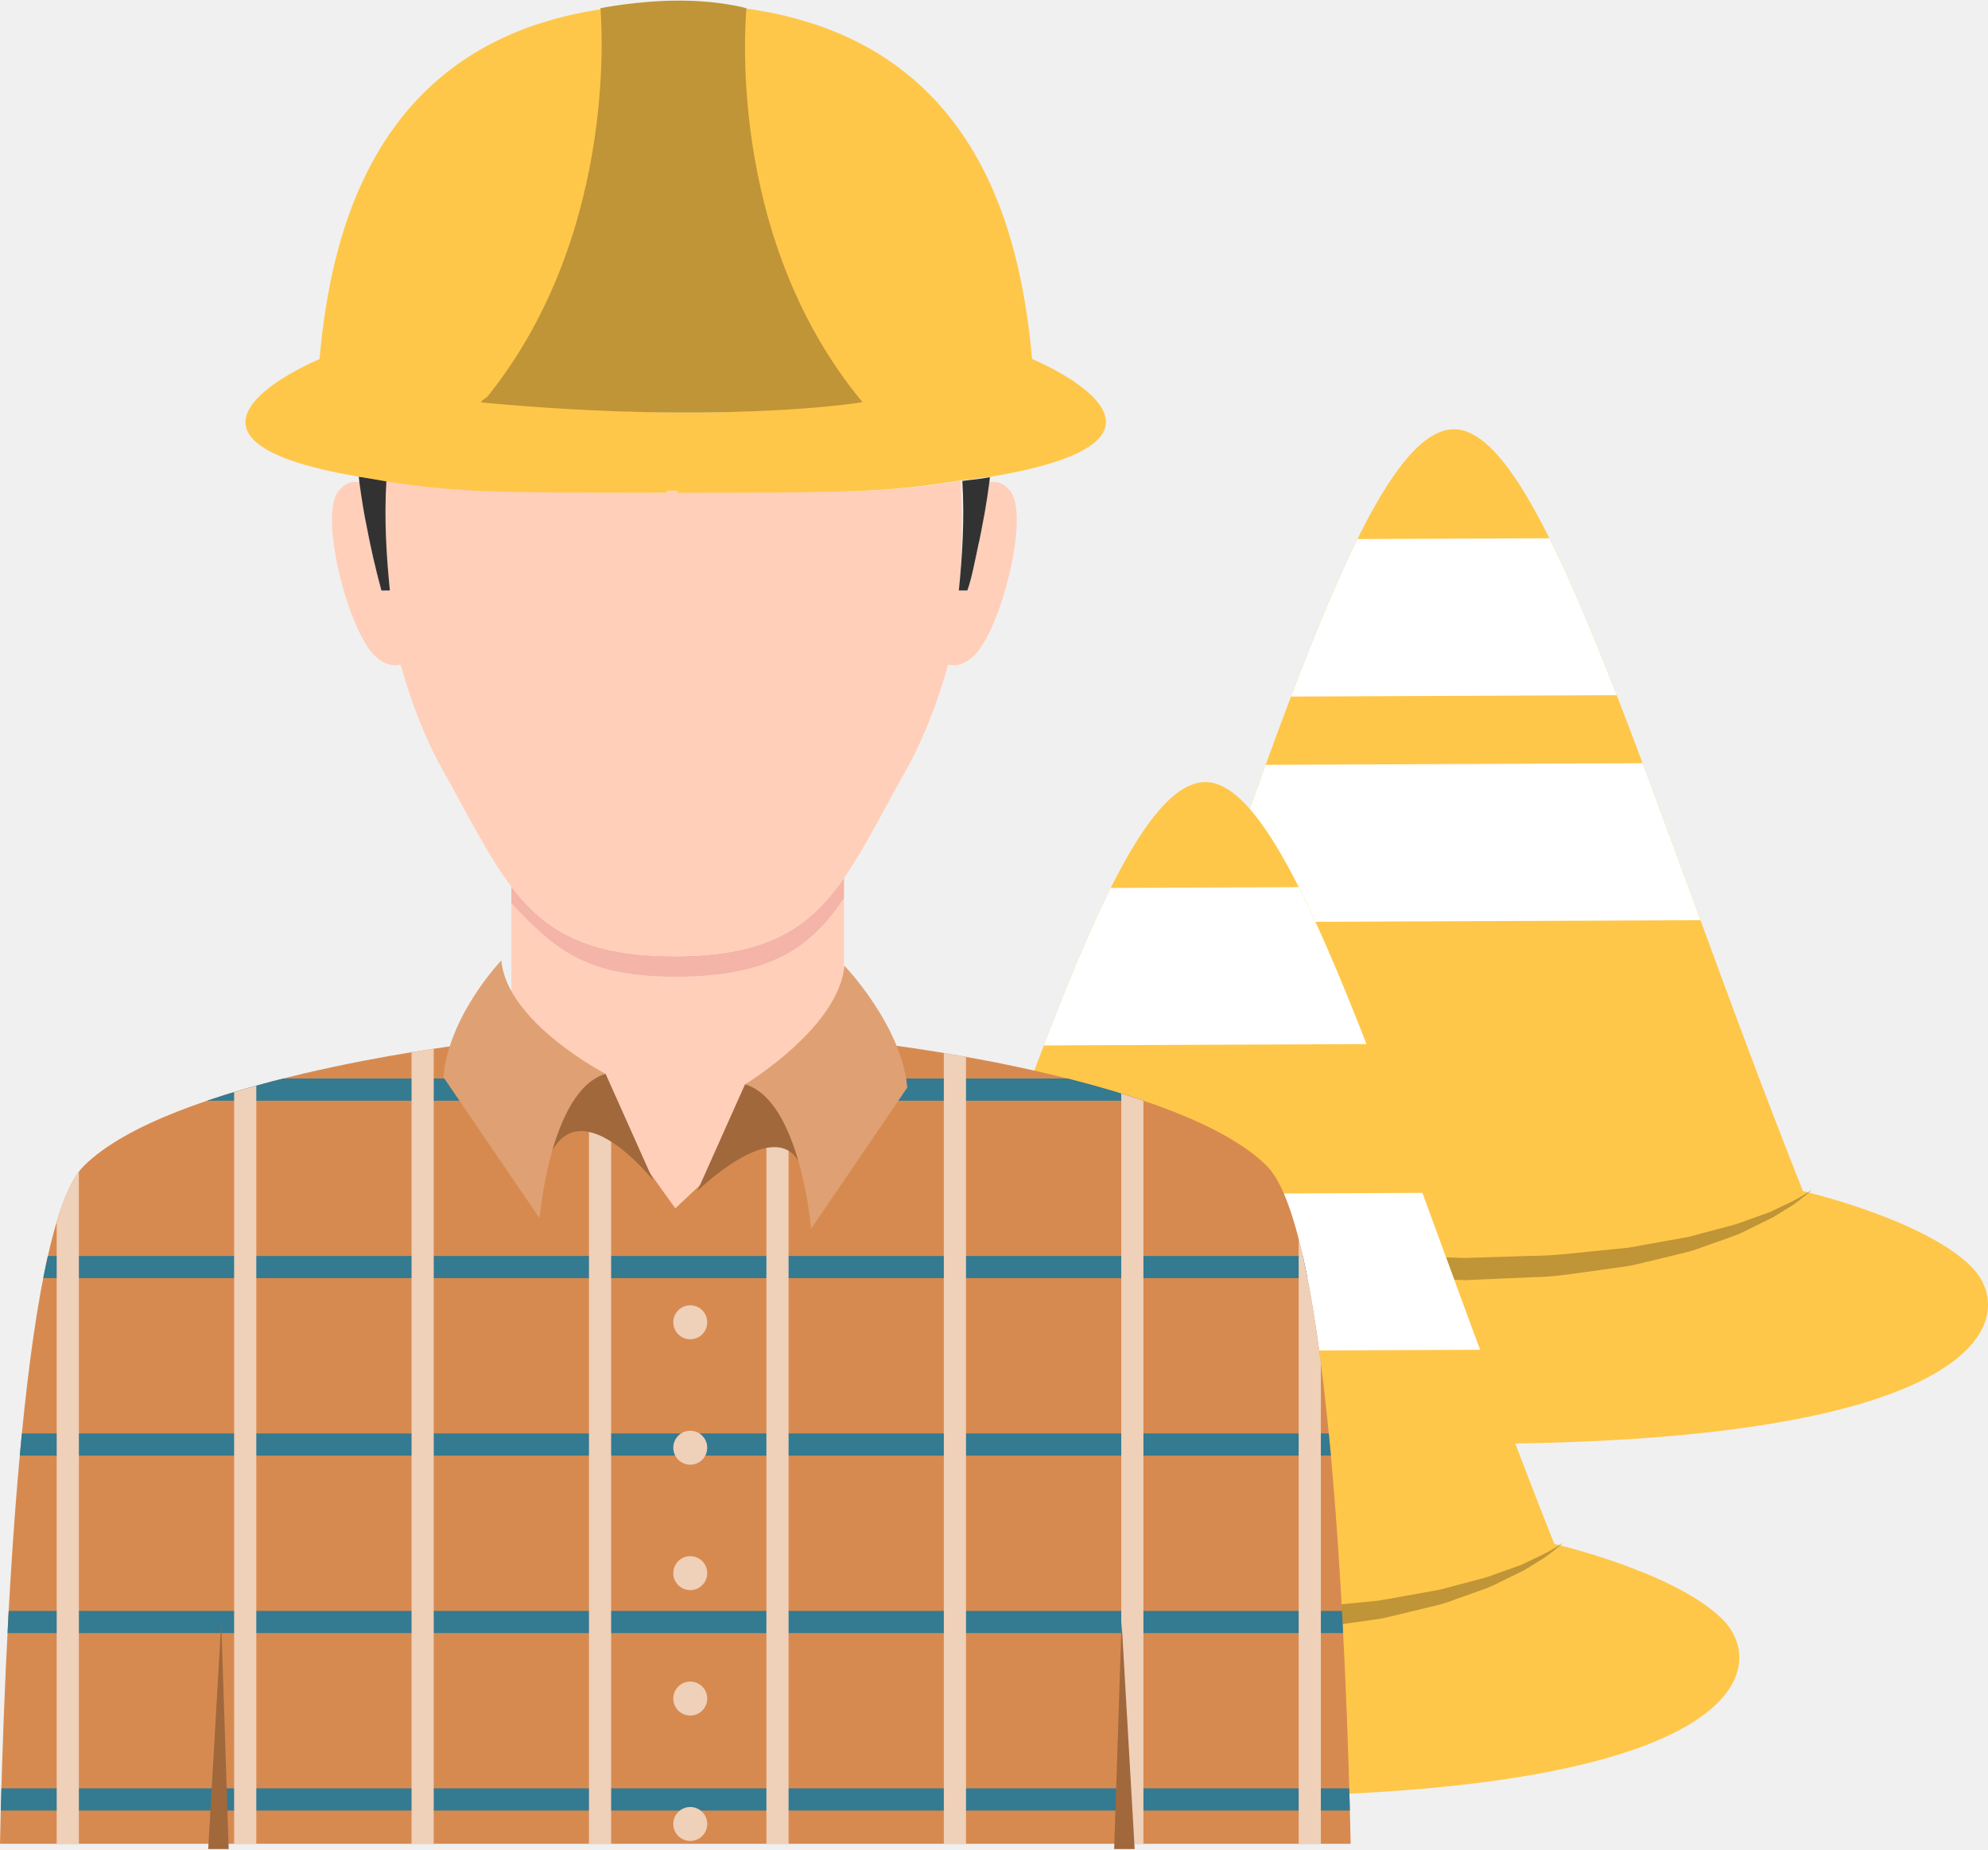
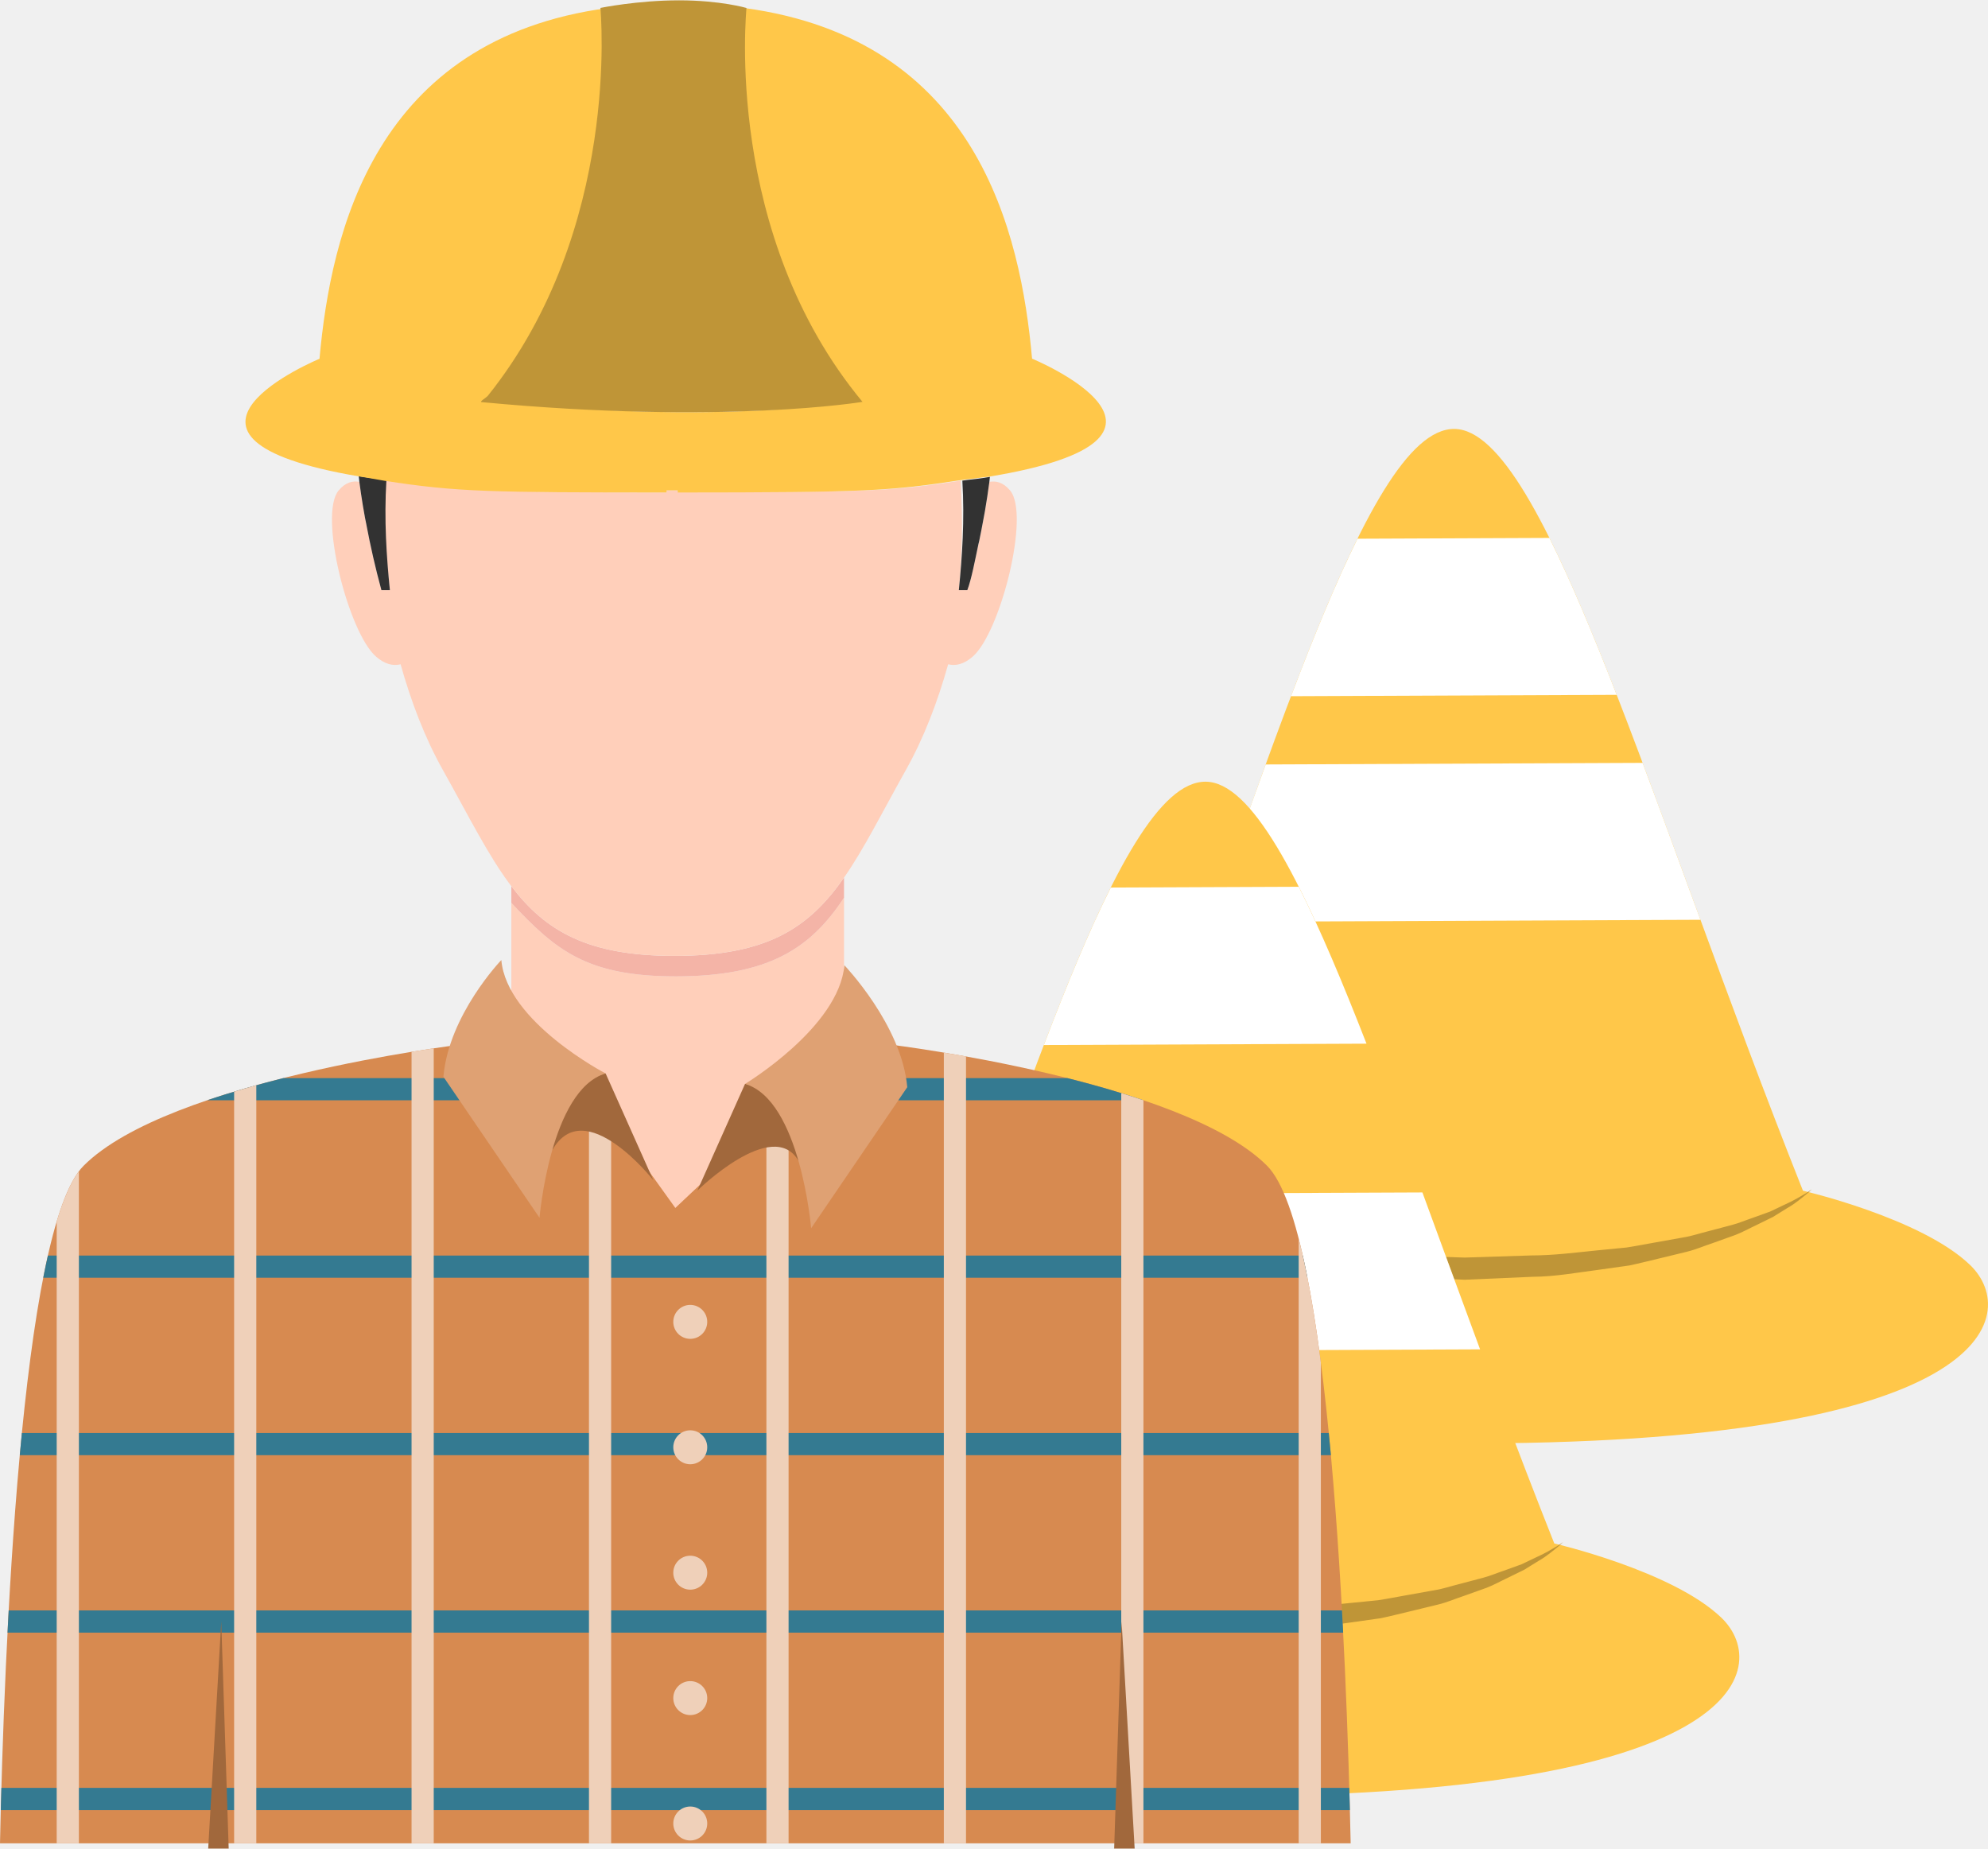
- <svg xmlns="http://www.w3.org/2000/svg" xml:space="preserve" width="602px" height="560px" version="1.1" style="shape-rendering:geometricPrecision; text-rendering:geometricPrecision; image-rendering:optimizeQuality; fill-rule:evenodd; clip-rule:evenodd" viewBox="0 0 883607 821407">
-   <defs>
-     <style type="text/css">
-    
-     .fil2 {fill:none}
-     .fil6 {fill:#323232}
-     .fil8 {fill:#347A91}
-     .fil10 {fill:#A1683C}
-     .fil3 {fill:#BF9537}
-     .fil7 {fill:#D78A50}
-     .fil11 {fill:#DFA173}
-     .fil9 {fill:#EFD0B9}
-     .fil5 {fill:#F4B4A7}
-     .fil0 {fill:#FFC749}
-     .fil4 {fill:#FFCFBA}
-     .fil1 {fill:white}
-    
-   </style>
-     <clipPath id="id0">
-       <path d="M801359 529034c-68204,-171447 -114609,-338206 -154925,-338553 -40312,-356 -84618,157027 -150860,337158 0,0 -45340,8990 -70190,27434 -23871,17734 -16319,85169 220888,86259 240144,1084 252106,-57342 229414,-79249 -21614,-20860 -74327,-33049 -74327,-33049z" />
-     </clipPath>
-     <clipPath id="id1">
-       <path d="M690837 685816c-68205,-171446 -114614,-338212 -154925,-338556 -40323,-350 -84618,157030 -150861,337157 0,0 -45339,8990 -70190,27434 -23870,17735 -16324,85175 220883,86259 240144,1079 252106,-57336 229414,-79249 -21614,-20860 -74321,-33045 -74321,-33045z" />
-     </clipPath>
-     <clipPath id="id2">
-       <path d="M563143 517915c-37937,-37937 -166663,-53704 -166663,-53704l-19428 0 -76889 72487 -51999 -72487 -44315 0c0,0 -128724,15767 -166657,53704 -28208,28207 -35398,217378 -37192,301167l300163 0 300168 0c-1791,-83790 -8981,-272960 -37188,-301167z" />
-     </clipPath>
-   </defs>
+ <svg xmlns="http://www.w3.org/2000/svg" xml:space="preserve" width="1656px" height="1540px" version="1.1" shape-rendering="geometricPrecision" text-rendering="geometricPrecision" image-rendering="optimizeQuality" fill-rule="evenodd" clip-rule="evenodd" viewBox="0 0 2484981 2310060">
  <g id="Layer_x0020_1">
-     <path class="fil0" d="M801359 529034c-68204,-171447 -114609,-338206 -154925,-338553 -40312,-356 -84618,157027 -150860,337158 0,0 -45340,8990 -70190,27434 -23871,17734 -16319,85169 220888,86259 240144,1084 252106,-57342 229414,-79249 -21614,-20860 -74327,-33049 -74327,-33049z" />
-     <g>
-   </g>
-     <g style="clip-path:url(#id0)">
-       <g>
-         <rect class="fil1" transform="matrix(1 -0.0042 0.0042 1 460839 340024)" width="360264" height="69845" />
-         <rect class="fil1" transform="matrix(1 -0.0042 0.0042 1 480518 239791)" width="360264" height="69860" />
-       </g>
-     </g>
-     <path class="fil2" d="M801359 529034c-68204,-171447 -114609,-338206 -154925,-338553 -40312,-356 -84618,157027 -150860,337158 0,0 -45340,8990 -70190,27434 -23871,17734 -16319,85169 220888,86259 240144,1084 252106,-57342 229414,-79249 -21614,-20860 -74327,-33049 -74327,-33049z" />
-     <path class="fil3" d="M805282 528412c0,0 -227,216 -670,641 -438,419 -1070,1069 -2012,1775 -1863,1425 -4480,3839 -8340,6008 -1893,1173 -3983,2470 -6265,3878 -2396,1174 -4992,2450 -7762,3810 -2804,1296 -5708,2947 -8942,4195 -3267,1168 -6703,2401 -10292,3686 -3618,1178 -7304,2809 -11293,3771 -3992,970 -8112,1970 -12356,3001 -4249,991 -8606,2138 -13096,3075 -4530,641 -9158,1297 -13869,1956 -9427,1198 -19163,3037 -29148,3085 -9966,428 -20094,872 -30219,1311 -10098,-428 -20193,-856 -30129,-1276 -9832,-24 -19696,-1818 -29169,-3012 -4731,-661 -9385,-1306 -13937,-1937 -4505,-898 -8858,-2051 -13117,-3022 -4238,-1015 -8369,-2000 -12361,-2958 -3998,-922 -7690,-2554 -11312,-3711 -3593,-1266 -7034,-2479 -10305,-3632 -3249,-1207 -6157,-2860 -8969,-4136 -2780,-1341 -5382,-2597 -7793,-3761 -2287,-1395 -4390,-2680 -6283,-3834 -3875,-2149 -6496,-4519 -8374,-5938 -946,-704 -1592,-1351 -2039,-1770 -444,-413 -671,-631 -671,-631 0,0 261,177 758,527 503,344 1219,883 2267,1440 2051,1162 4974,2952 8990,4696 1971,926 4155,1947 6532,3055 2479,872 5165,1814 8028,2824 2888,937 5837,2222 9138,3046 3288,853 6747,1749 10355,2692 3627,847 7280,2149 11267,2731 3958,694 8049,1410 12253,2153 4205,710 8493,1587 12908,2207 4441,434 8981,872 13593,1327 9232,911 18630,2105 28612,2135 9813,311 19789,620 29755,931 9942,-315 19878,-635 29665,-946 9823,0 19346,-1267 28617,-2184 4633,-458 9192,-910 13659,-1345 4417,-670 8705,-1542 12904,-2272 4204,-749 8289,-1483 12239,-2189 3982,-626 7630,-1928 11247,-2794 3603,-952 7062,-1869 10347,-2735 3291,-868 6240,-2153 9118,-3115 2860,-1030 5535,-1997 8009,-2887 2360,-1129 4539,-2165 6501,-3100 4012,-1779 6896,-3584 8945,-4767 1040,-562 1764,-1119 2262,-1468 499,-354 754,-536 754,-536z" />
-     <path class="fil0" d="M690837 685816c-68205,-171446 -114614,-338212 -154925,-338556 -40323,-350 -84618,157030 -150861,337157 0,0 -45339,8990 -70190,27434 -23870,17735 -16324,85175 220883,86259 240144,1079 252106,-57336 229414,-79249 -21614,-20860 -74321,-33045 -74321,-33045z" />
-     <path class="fil2" d="M690837 685816c-68205,-171446 -114614,-338212 -154925,-338556 -40323,-350 -84618,157030 -150861,337157 0,0 -45339,8990 -70190,27434 -23870,17735 -16324,85175 220883,86259 240144,1079 252106,-57336 229414,-79249 -21614,-20860 -74321,-33045 -74321,-33045z" />
-     <g>
-   </g>
-     <g style="clip-path:url(#id1)">
-       <g>
-         <rect class="fil1" transform="matrix(1 -0.0042 0.0042 1 357899 530958)" width="360268" height="69840" />
-         <rect class="fil1" transform="matrix(1 -0.0042 0.0042 1 349288 394913)" width="360268" height="69860" />
-       </g>
-     </g>
-     <path class="fil2" d="M690837 685816c-68205,-171446 -114614,-338212 -154925,-338556 -40323,-350 -84618,157030 -150861,337157 0,0 -45339,8990 -70190,27434 -23870,17735 -16324,85175 220883,86259 240144,1079 252106,-57336 229414,-79249 -21614,-20860 -74321,-33045 -74321,-33045z" />
-     <path class="fil3" d="M694754 685196c0,0 -227,216 -670,641 -438,419 -1070,1065 -2012,1775 -1863,1420 -4480,3839 -8340,6008 -1893,1168 -3983,2464 -6265,3874 -2396,1178 -4992,2456 -7762,3810 -2804,1297 -5708,2953 -8942,4199 -3273,1168 -6703,2395 -10292,3681 -3618,1183 -7304,2815 -11293,3776 -3992,967 -8112,1967 -12356,2997 -4249,991 -8606,2139 -13096,3076 -4534,640 -9158,1296 -13869,1956 -9427,1197 -19163,3036 -29148,3085 -9966,428 -20088,871 -30219,1311 -10098,-429 -20193,-857 -30129,-1276 -9828,-24 -19690,-1818 -29163,-3016 -4737,-656 -9389,-1302 -13943,-1932 -4505,-901 -8858,-2051 -13111,-3021 -4244,-1016 -8370,-2001 -12366,-2962 -3997,-917 -7689,-2549 -11307,-3707 -3593,-1273 -7034,-2485 -10311,-3638 -3243,-1204 -6156,-2860 -8966,-4136 -2779,-1341 -5387,-2597 -7792,-3761 -2287,-1395 -4391,-2677 -6283,-3834 -3875,-2149 -6496,-4519 -8374,-5938 -946,-705 -1592,-1351 -2040,-1770 -443,-414 -670,-632 -670,-632 0,0 261,177 758,527 503,345 1218,883 2267,1440 2051,1163 4974,2953 8990,4697 1971,926 4154,1946 6531,3055 2480,872 5160,1818 8029,2829 2884,937 5831,2219 9137,3041 3292,856 6748,1754 10361,2695 3627,848 7275,2144 11267,2725 3958,701 8049,1414 12248,2154 4205,710 8497,1593 12913,2213 4436,428 8976,872 13593,1321 9233,916 18631,2108 28606,2138 9814,311 19789,621 29755,932 9942,-315 19879,-636 29666,-947 9823,0 19346,-1266 28617,-2177 4633,-464 9191,-911 13659,-1351 4420,-671 8708,-1542 12907,-2273 4199,-748 8290,-1482 12239,-2188 3983,-626 7630,-1923 11248,-2791 3603,-952 7062,-1868 10346,-2740 3292,-868 6241,-2154 9119,-3111 2859,-1036 5530,-1997 8004,-2888 2366,-1128 4544,-2164 6507,-3105 4013,-1775 6896,-3578 8946,-4761 1045,-563 1764,-1120 2261,-1468 490,-350 745,-533 745,-533z" />
-     <path class="fil4" d="M300311 433770c-39470,0 -53315,-11602 -73029,-32663l0 176465 147863 0 0 -178777c-14788,22529 -33552,34975 -74834,34975z" />
-     <path class="fil5" d="M299748 424672c-38401,0 -57243,-10972 -72468,-30962l0 7403c19714,21061 33564,32663 73029,32663 41284,0 60047,-12446 74834,-34979l0 -8906c-15618,22404 -34230,34781 -75395,34781z" />
-     <path class="fil4" d="M437000 231221c-547,2998 -1114,6004 -1745,9030 -123,605 -216,1197 -345,1803 -5,-30 -20,-315 -30,-350 -1455,6840 -3075,15500 -4932,20429l-3776 2c1494,-14787 1823,-31169 784,-48672 -31510,4840 -41953,5100 -125744,5141l0 -832c0,0 0,0 -799,0 -794,0 799,0 -4130,0l0 955c-78860,-39 -92928,-937 -125423,-5959 -1069,17567 937,34576 2435,49362l-3769 0c-2677,-9858 -4890,-19612 -6723,-29351 -6,24 -9,177 -15,207 -197,-1036 -356,-1997 -542,-3028 -326,-1844 -671,-3653 -967,-5480 -577,-3513 -1108,-7004 -1557,-10469 -2953,-578 -6190,197 -9227,3845 -8990,10789 4333,62945 16552,73735 3928,3465 7634,4327 11005,3485 4657,16605 10775,32684 18729,46873 11731,20927 20302,38361 30499,51763 15225,19995 34067,30962 72468,30962 41165,0 59777,-12377 75395,-34783 8945,-12835 16916,-28947 27562,-47948 7960,-14189 14067,-30258 18726,-46863 3375,838 7073,-30 10990,-3489 12224,-10784 25551,-62946 16556,-73735 -3041,-3648 -6280,-4411 -9233,-3834 -557,4312 -1237,8679 -1982,13066 -235,1371 -510,2761 -762,4135z" />
-     <path class="fil6" d="M436872 212295c-3243,509 -6265,719 -9137,1162 1045,17502 -75,33886 -1563,48673l3776 0c1857,-4929 3479,-13590 4932,-20430 123,-566 261,-1015 375,-1582 635,-3027 1198,-5963 1745,-8965 252,-1375 527,-2731 764,-4101 745,-4387 1425,-8733 1982,-13051 99,-754 144,-1473 237,-2228 -1030,177 -2046,354 -3111,522z" />
-     <path class="fil6" d="M162246 230020c183,1006 369,1749 557,2761 1833,9744 4046,19492 6723,29351l3770 -2c-1497,-14787 -2617,-31313 -1548,-48879 -2473,-384 -5046,-656 -7792,-1085 -1542,-242 -3031,-419 -4495,-670 104,829 153,1665 261,2494 453,3471 985,6984 1557,10499 296,1829 637,3692 967,5531z" />
-     <path class="fil0" d="M163951 212295c2745,428 4431,829 6905,1213 32496,5022 46562,5180 125423,5219l0 -955c4929,0 3337,0 4130,0 799,0 799,0 799,0l0 955c83789,-39 94234,-650 125744,-5489 2878,-444 6283,-675 9532,-1183 1066,-168 2273,-216 3303,-390 104140,-17225 18936,-52427 18936,-52427 -5058,-56253 -24457,-141860 -127808,-155818 -132,1341 -9651,100424 46759,175007 0,0 -56216,10305 -154550,132 -1183,-123 1440,-1913 2138,-2869 54079,-74113 44936,-170934 44807,-172266 -103518,13880 -122992,99595 -128059,155877 0,0 -84573,34954 17453,52260 1457,252 2951,494 4488,734z" />
-     <path class="fil3" d="M216876 175694c-770,956 -4067,2749 -2770,2874 107875,10173 169250,-123 169250,-123 -61884,-74582 -51582,-173644 -51582,-174991 0,-10 0,-64 0,-64 0,0 -11470,-3390 -29962,-3390 -18492,0 -34923,3364 -34923,3364 0,0 0,54 0,64 0,1332 9311,98158 -50013,172266z" />
-     <path class="fil7" d="M563143 517915c-37937,-37937 -166663,-53704 -166663,-53704l-19428 0 -76889 72487 -51999 -72487 -44315 0c0,0 -128724,15767 -166657,53704 -28208,28207 -35398,217378 -37192,301167l300163 0 300168 0c-1791,-83790 -8981,-272960 -37188,-301167z" />
-     <path class="fil2" d="M563143 517915c-37937,-37937 -166663,-53704 -166663,-53704l-19428 0 -76889 72487 -51999 -72487 -44315 0c0,0 -128724,15767 -166657,53704 -28208,28207 -35398,217378 -37192,301167l300163 0 300168 0c-1791,-83790 -8981,-272960 -37188,-301167z" />
-     <path class="fil2" d="M563143 517915c-37937,-37937 -166663,-53704 -166663,-53704l-19428 0 -76889 72487 -51999 -72487 -44315 0c0,0 -128724,15767 -166657,53704 -28208,28207 -35398,217378 -37192,301167l300163 0 300168 0c-1791,-83790 -8981,-272960 -37188,-301167z" />
-     <path class="fil2" d="M563143 517915c-37937,-37937 -166663,-53704 -166663,-53704l-19428 0 -76889 72487 -51999 -72487 -44315 0c0,0 -128724,15767 -166657,53704 -28208,28207 -35398,217378 -37192,301167l300163 0 300168 0c-1791,-83790 -8981,-272960 -37188,-301167z" />
-     <path class="fil2" d="M563143 517915c-37937,-37937 -166663,-53704 -166663,-53704l-19428 0 -76889 72487 -51999 -72487 -44315 0c0,0 -128724,15767 -166657,53704 -28208,28207 -35398,217378 -37192,301167l300163 0 300168 0c-1791,-83790 -8981,-272960 -37188,-301167z" />
-     <path class="fil2" d="M563143 517915c-37937,-37937 -166663,-53704 -166663,-53704l-19428 0 -76889 72487 -51999 -72487 -44315 0c0,0 -128724,15767 -166657,53704 -28208,28207 -35398,217378 -37192,301167l300163 0 300168 0c-1791,-83790 -8981,-272960 -37188,-301167z" />
-     <path class="fil2" d="M563143 517915c-37937,-37937 -166663,-53704 -166663,-53704l-19428 0 -76889 72487 -51999 -72487 -44315 0c0,0 -128724,15767 -166657,53704 -28208,28207 -35398,217378 -37192,301167l300163 0 300168 0c-1791,-83790 -8981,-272960 -37188,-301167z" />
-     <path class="fil2" d="M563143 517915c-37937,-37937 -166663,-53704 -166663,-53704l-19428 0 -76889 72487 -51999 -72487 -44315 0c0,0 -128724,15767 -166657,53704 -28208,28207 -35398,217378 -37192,301167l300163 0 300168 0c-1791,-83790 -8981,-272960 -37188,-301167z" />
-     <path class="fil2" d="M563143 517915c-37937,-37937 -166663,-53704 -166663,-53704l-19428 0 -76889 72487 -51999 -72487 -44315 0c0,0 -128724,15767 -166657,53704 -28208,28207 -35398,217378 -37192,301167l300163 0 300168 0c-1791,-83790 -8981,-272960 -37188,-301167z" />
-     <path class="fil2" d="M563143 517915c-37937,-37937 -166663,-53704 -166663,-53704l-19428 0 -76889 72487 -51999 -72487 -44315 0c0,0 -128724,15767 -166657,53704 -28208,28207 -35398,217378 -37192,301167l300163 0 300168 0c-1791,-83790 -8981,-272960 -37188,-301167z" />
-     <path class="fil2" d="M563143 517915c-37937,-37937 -166663,-53704 -166663,-53704l-19428 0 -76889 72487 -51999 -72487 -44315 0c0,0 -128724,15767 -166657,53704 -28208,28207 -35398,217378 -37192,301167l300163 0 300168 0c-1791,-83790 -8981,-272960 -37188,-301167z" />
-     <path class="fil2" d="M563143 517915c-37937,-37937 -166663,-53704 -166663,-53704l-19428 0 -76889 72487 -51999 -72487 -44315 0c0,0 -128724,15767 -166657,53704 -28208,28207 -35398,217378 -37192,301167l300163 0 300168 0c-1791,-83790 -8981,-272960 -37188,-301167z" />
-     <path class="fil2" d="M563143 517915c-37937,-37937 -166663,-53704 -166663,-53704l-19428 0 -76889 72487 -51999 -72487 -44315 0c0,0 -128724,15767 -166657,53704 -28208,28207 -35398,217378 -37192,301167l300163 0 300168 0c-1791,-83790 -8981,-272960 -37188,-301167z" />
-     <path class="fil2" d="M563143 517915c-37937,-37937 -166663,-53704 -166663,-53704l-19428 0 -76889 72487 -51999 -72487 -44315 0c0,0 -128724,15767 -166657,53704 -28208,28207 -35398,217378 -37192,301167l300163 0 300168 0c-1791,-83790 -8981,-272960 -37188,-301167z" />
-     <g>
-   </g>
-     <g style="clip-path:url(#id2)">
-       <g>
-         <rect class="fil8" x="-68445" y="478996" width="744244" height="9858" />
-         <rect class="fil8" x="-68445" y="557856" width="744244" height="9858" />
-         <rect class="fil8" x="-68445" y="636717" width="744244" height="9858" />
-         <rect class="fil8" x="-68445" y="715577" width="744244" height="9858" />
-         <rect class="fil8" x="-68445" y="794437" width="744244" height="9858" />
-         <rect class="fil9" x="25201" y="414922" width="9858" height="428804" />
-         <rect class="fil9" x="104062" y="414922" width="9858" height="428804" />
-         <rect class="fil9" x="182922" y="414922" width="9858" height="428804" />
-         <rect class="fil9" x="261781" y="414922" width="9858" height="428804" />
-         <rect class="fil9" x="340643" y="414922" width="9858" height="428804" />
-         <rect class="fil9" x="419503" y="414922" width="9858" height="428804" />
-         <rect class="fil9" x="498362" y="414922" width="9858" height="428804" />
-         <rect class="fil9" x="577224" y="414922" width="9858" height="428804" />
-         <rect class="fil9" x="-68445" y="429709" width="744244" height="9858" />
-       </g>
-     </g>
-     <path class="fil2" d="M563143 517915c-37937,-37937 -166663,-53704 -166663,-53704l-19428 0 -76889 72487 -51999 -72487 -44315 0c0,0 -128724,15767 -166657,53704 -28208,28207 -35398,217378 -37192,301167l300163 0 300168 0c-1791,-83790 -8981,-272960 -37188,-301167z" />
-     <polygon class="fil10" points="101646,821407 98339,720501 92539,821407 " />
-     <polygon class="fil10" points="504322,821407 498521,720501 495209,821407 " />
-     <path class="fil10" d="M269186 476930l21179 47395c0,0 -30554,-38736 -44891,-13312 -5,0 606,-33215 23712,-34083z" />
-     <path class="fil11" d="M222829 426524c0,0 -23352,24289 -25752,51859l42728 62689c0,0 4795,-56953 29381,-64144 0,2 -43955,-22827 -46357,-50404z" />
-     <path class="fil10" d="M331144 481574l-21178 47395c0,0 33406,-32781 44890,-13312 6,0 -599,-33216 -23712,-34083z" />
-     <path class="fil11" d="M375307 428841c0,0 25550,26611 27946,54186l-42728 62689c0,0 -4795,-56953 -29381,-64143 0,1 41762,-25151 44163,-52732z" />
-     <circle class="fil9" cx="306801" cy="587330" r="7546" />
-     <circle class="fil9" cx="306801" cy="643064" r="7546" />
-     <circle class="fil9" cx="306801" cy="698800" r="7546" />
-     <circle class="fil9" cx="306801" cy="754535" r="7546" />
-     <circle class="fil9" cx="306801" cy="810269" r="7546" />
+     <path fill="#FFC749" d="M2253674 1487813c-191812,-482163 -322317,-951143 -435698,-952119 -113371,-1001 -237975,441611 -424268,948198 0,0 -127511,25281 -197398,77153 -67132,49874 -45894,239524 621209,242589 675361,3048 709002,-161264 645184,-222873 -60785,-58665 -209031,-92944 -209031,-92944l2 -4z" />
+     <path fill="white" d="M1512140 1151777l613405 -2576c-25228,-68780 -49274,-134699 -72289,-196127l-471169 1979c-22278,61221 -45534,127232 -69947,196724z" />
+     <path fill="white" d="M1613736 869741l407119 -1710c-29621,-76181 -57530,-142874 -84099,-196120l-239942 1009c-26323,53183 -53860,119891 -83078,196821z" />
+     <path fill="none" d="M2253674 1487813c-191812,-482163 -322317,-951143 -435698,-952119 -113371,-1001 -237975,441611 -424268,948198 0,0 -127511,25281 -197398,77153 -67132,49874 -45894,239524 621209,242589 675361,3048 709002,-161264 645184,-222873 -60785,-58665 -209031,-92944 -209031,-92944l2 -4z" />
+     <path fill="#BF9537" d="M2264707 1486064c0,0 -638,608 -1885,1802 -1232,1179 -3009,3007 -5658,4994 -5239,4008 -12600,10796 -23456,16896 -5323,3298 -11202,6946 -17618,10905 -6738,3302 -14040,6890 -21829,10716 -7885,3643 -16054,8287 -25149,11797 -9187,3283 -18851,6753 -28944,10366 -10175,3311 -20541,7900 -31759,10606 -11227,2729 -22815,5539 -34750,8440 -11948,2787 -24202,6013 -36830,8648 -12740,1802 -25755,3647 -39003,5500 -26511,3370 -53892,8542 -81973,8677 -28028,1205 -56511,2452 -84987,3687 -28398,-1205 -56789,-2408 -84733,-3589 -27650,-68 -55391,-5112 -82031,-8470 -13305,-1859 -26394,-3673 -39196,-5449 -12671,-2525 -24911,-5767 -36889,-8498 -11919,-2854 -23538,-5624 -34764,-8317 -11245,-2594 -21626,-7183 -31813,-10436 -10105,-3560 -19783,-6973 -28981,-10215 -9137,-3395 -17316,-8043 -25224,-11633 -7818,-3770 -15138,-7302 -21917,-10578 -6434,-3923 -12346,-7536 -17671,-10782 -10897,-6044 -18270,-12708 -23550,-16700 -2660,-1979 -4478,-3799 -5736,-4977 -1247,-1160 -1887,-1774 -1887,-1774 0,0 734,497 2132,1482 1414,967 3427,2484 6373,4050 5770,3268 13989,8302 25283,13206 5543,2605 11686,5477 18371,8592 6973,2452 14525,5101 22576,7943 8122,2635 16417,6248 25699,8567 9248,2400 18976,4919 29121,7572 10201,2381 20474,6044 31687,7679 11133,1953 22638,3967 34460,6056 11825,1997 23885,4464 36300,6205 12490,1221 25258,2453 38229,3732 25965,2562 52393,5920 80466,6005 27597,875 55653,1745 83679,2619 27961,-886 55905,-1786 83428,-2660 27625,0 54407,-3563 80481,-6143 13028,-1288 25851,-2558 38414,-3781 12421,-1885 24481,-4338 36290,-6391 11822,-2105 23311,-4170 34419,-6156 11200,-1759 21459,-5422 31632,-7856 10133,-2678 19859,-5258 29099,-7692 9255,-2442 17549,-6055 25643,-8760 8043,-2897 15564,-5617 22523,-8119 6637,-3175 12766,-6090 18284,-8720 11283,-5002 19395,-10078 25155,-13406 2925,-1580 4961,-3146 6361,-4128 1403,-994 2121,-1506 2121,-1506l7 -6z" />
+     <path fill="#FFC749" d="M1942851 1928735c-191813,-482162 -322331,-951163 -435699,-952128 -113401,-986 -237973,441617 -424269,948192 0,0 -127507,25283 -197397,77155 -67130,49875 -45908,239540 621194,242587 675362,3036 709003,-161247 645185,-222873 -60785,-58663 -209014,-92932 -209014,-92932l0 -1z" />
+     <path fill="none" d="M1942851 1928735c-191813,-482162 -322331,-951163 -435699,-952128 -113401,-986 -237973,441617 -424269,948192 0,0 -127507,25283 -197397,77155 -67130,49875 -45908,239540 621194,242587 675362,3036 709003,-161247 645185,-222873 -60785,-58663 -209014,-92932 -209014,-92932l0 -1z" />
+     <path fill="white" d="M1167471 1688965l682611 -2867c-25128,-67775 -49111,-133607 -72087,-196114l-541274 2273c-22076,62248 -45105,128184 -69250,196708z" />
+     <path fill="white" d="M1304781 1305740l403338 -1694c-29837,-76508 -57927,-143204 -84671,-196116l-235018 987c-26499,52843 -54227,119602 -83649,196823z" />
+     <path fill="none" d="M1942851 1928735c-191813,-482162 -322331,-951163 -435699,-952128 -113401,-986 -237973,441617 -424269,948192 0,0 -127507,25283 -197397,77155 -67130,49875 -45908,239540 621194,242587 675362,3036 709003,-161247 645185,-222873 -60785,-58663 -209014,-92932 -209014,-92932l0 -1z" />
+     <path fill="#BF9537" d="M1953867 1926991c0,0 -638,608 -1885,1802 -1232,1178 -3009,2996 -5658,4993 -5239,3994 -12600,10796 -23456,16897 -5323,3283 -11202,6930 -17618,10894 -6738,3313 -14040,6906 -21830,10716 -7884,3646 -16053,8303 -25148,11808 -9205,3283 -18851,6735 -28944,10351 -10176,3326 -20541,7917 -31759,10621 -11227,2718 -22815,5532 -34750,8427 -11948,2787 -24202,6015 -36831,8652 -12750,1800 -25754,3643 -39002,5500 -26511,3367 -53892,8539 -81973,8677 -28028,1203 -56495,2449 -84987,3685 -28400,-1205 -56789,-2409 -84733,-3588 -27640,-67 -55373,-5112 -82015,-8482 -13321,-1846 -26405,-3662 -39212,-5434 -12671,-2534 -24911,-5768 -36873,-8496 -11936,-2857 -23540,-5628 -34777,-8330 -11241,-2580 -21624,-7169 -31798,-10426 -10105,-3579 -19783,-6986 -28999,-10231 -9122,-3386 -17313,-8042 -25216,-11632 -7814,-3771 -15149,-7304 -21913,-10578 -6433,-3923 -12350,-7529 -17671,-10782 -10897,-6044 -18269,-12708 -23550,-16700 -2659,-1983 -4477,-3799 -5737,-4977 -1246,-1164 -1884,-1778 -1884,-1778 0,0 734,498 2130,1482 1416,971 3427,2484 6376,4050 5767,3269 13989,8305 25283,13210 5542,2604 11682,5473 18367,8592 6974,2452 14510,5111 22579,7957 8112,2635 16399,6241 25696,8551 9258,2408 18979,4935 29139,7580 10200,2385 20460,6030 31686,7664 11133,1972 22636,3976 34446,6058 11825,1997 23895,4481 36314,6223 12476,1205 25245,2452 38229,3715 25965,2575 52396,5929 80449,6012 27600,876 55653,1746 83681,2621 27958,-886 55904,-1788 83429,-2663 27625,0 54407,-3560 80481,-6122 13028,-1304 25848,-2560 38412,-3799 12432,-1887 24491,-4336 36299,-6391 11810,-2103 23315,-4168 34421,-6154 11202,-1759 21457,-5408 31633,-7849 10134,-2678 19861,-5252 29097,-7704 9258,-2442 17552,-6059 25646,-8750 8041,-2913 15552,-5617 22510,-8122 6653,-3172 12779,-6087 18300,-8732 11285,-4993 19393,-10063 25159,-13390 2939,-1583 4961,-3149 6359,-4129 1377,-983 2095,-1499 2095,-1499l3 0z" />
+     <path fill="#FFCFBA" d="M844566 1219901c-111002,0 -149939,-32630 -205380,-91858l0 496276 415837 0 0 -502779c-41588,63359 -94358,98361 -210457,98361z" />
+     <path fill="#F4B4A7" d="M842983 1194315c-107996,0 -160984,-30858 -203804,-87074l0 20819c55443,59231 94394,91858 205381,91858 116105,0 168872,-35001 210458,-98371l0 -25048c-43923,63007 -96267,97816 -212035,97816z" />
+     <path fill="#FFCFBA" d="M1228980 650268c-1538,8432 -3133,16886 -4908,25394 -346,1703 -606,3367 -971,5072 -14,-85 -55,-886 -84,-986 -4093,19238 -8648,43592 -13870,57454l-10619 5c4201,-41584 5126,-87657 2204,-136880 -88617,13612 -117986,14342 -353632,14457l0 -2339c0,0 0,0 -2247,0 -2233,0 2247,0 -11615,0l0 2685c-221780,-110 -261342,-2635 -352729,-16759 -3007,49404 2635,97239 6846,138822l-10599 0c-7529,-27725 -13752,-55157 -18908,-82545 -16,67 -25,498 -41,581 -554,-2911 -1002,-5615 -1525,-8514 -916,-5186 -1887,-10273 -2718,-15412 -1623,-9880 -3117,-19696 -4380,-29441 -8305,-1625 -17409,554 -25950,10814 -25283,30341 12186,177022 46550,207367 11047,9743 21470,12167 30951,9800 13096,46698 30301,91917 52671,131821 32991,58853 57095,107885 85773,145575 42820,56232 95808,87074 203804,87074 115768,0 168112,-34809 212035,-97821 25155,-36095 47573,-81409 77513,-134845 22386,-39903 39561,-85095 52664,-131793 9492,2356 19891,-85 30907,-9811 34378,-30328 71859,-177026 46561,-207367 -8553,-10260 -17660,-12405 -25965,-10782 -1566,12126 -3480,24407 -5574,36745 -661,3856 -1434,7764 -2144,11629z" />
+     <path fill="#323232" d="M1228620 597040c-9122,1434 -17619,2024 -25696,3270 2940,49221 -211,95299 -4394,136883l10619 0c5222,-13861 9784,-38218 13870,-57455 346,-1591 734,-2855 1054,-4449 1787,-8513 3371,-16770 4909,-25213 708,-3868 1481,-7681 2147,-11533 2096,-12337 4008,-24558 5574,-36703 279,-2121 406,-4142 667,-6265 -2897,498 -5754,996 -8748,1467l-2 -2z" />
+     <path fill="#323232" d="M456284 646891c515,2829 1038,4918 1566,7764 5154,27404 11379,54819 18908,82545l10603 -7c-4210,-41584 -7359,-88061 -4354,-137463 -6955,-1079 -14191,-1844 -21913,-3051 -4337,-680 -8524,-1178 -12642,-1884 292,2330 430,4682 733,7014 1274,9763 2772,19641 4379,29528 834,5144 1791,10381 2720,15554z" />
+     <path fill="#FFC749" d="M461080 597040c7720,1205 12460,2332 19418,3413 91389,14124 130948,14567 352731,14678l0 -2686c13862,0 9384,0 11615,0 2247,0 2247,0 2247,0l0 2686c235641,-110 265015,-1828 353631,-15436 8096,-1248 17671,-1898 26807,-3326 2999,-473 6393,-608 9290,-1097 292875,-48443 53254,-147442 53254,-147442 -14227,-158201 -68781,-398956 -359438,-438210 -372,3770 -27142,282424 131502,492176 0,0 -158098,28981 -434645,371 -3326,-346 4051,-5380 6014,-8070 152088,-208428 126374,-480721 126011,-484467 -291126,39035 -345893,280095 -360143,438377 0,0 -237845,98301 49085,146971 4097,709 8298,1389 12621,2064l0 -2z" />
+     <path fill="#BF9537" d="M609920 494108c-2165,2688 -11437,7731 -7789,8083 303379,28609 475985,-347 475985,-347 -174038,-209749 -145066,-488342 -145066,-492131 0,-28 0,-178 0,-178 0,0 -32257,-9535 -84264,-9535 -52004,0 -98214,9460 -98214,9460 0,0 0,152 0,181 0,3746 26185,276051 -140654,484467l2 0z" />
+     <path fill="#D78A50" d="M1583734 1456543c-106690,-106690 -468708,-151032 -468708,-151032l-54638 0 -216237 203856 -146237 -203856 -124628 0c0,0 -362012,44342 -468692,151032 -79330,79327 -99551,611338 -104594,846979l844153 0 844169 0c-5038,-235645 -25259,-767652 -104586,-846979l-2 0z" />
+     <path fill="none" d="M1583734 1456543c-106690,-106690 -468708,-151032 -468708,-151032l-54638 0 -216237 203856 -146237 -203856 -124628 0c0,0 -362012,44342 -468692,151032 -79330,79327 -99551,611338 -104594,846979l844153 0 844169 0c-5038,-235645 -25259,-767652 -104586,-846979l-2 0z" />
+     <path fill="none" d="M1583734 1456543c-106690,-106690 -468708,-151032 -468708,-151032l-54638 0 -216237 203856 -146237 -203856 -124628 0c0,0 -362012,44342 -468692,151032 -79330,79327 -99551,611338 -104594,846979l844153 0 844169 0c-5038,-235645 -25259,-767652 -104586,-846979l-2 0z" />
+     <path fill="none" d="M1583734 1456543c-106690,-106690 -468708,-151032 -468708,-151032l-54638 0 -216237 203856 -146237 -203856 -124628 0c0,0 -362012,44342 -468692,151032 -79330,79327 -99551,611338 -104594,846979l844153 0 844169 0c-5038,-235645 -25259,-767652 -104586,-846979l-2 0z" />
+     <path fill="none" d="M1583734 1456543c-106690,-106690 -468708,-151032 -468708,-151032l-54638 0 -216237 203856 -146237 -203856 -124628 0c0,0 -362012,44342 -468692,151032 -79330,79327 -99551,611338 -104594,846979l844153 0 844169 0c-5038,-235645 -25259,-767652 -104586,-846979l-2 0z" />
+     <path fill="none" d="M1583734 1456543c-106690,-106690 -468708,-151032 -468708,-151032l-54638 0 -216237 203856 -146237 -203856 -124628 0c0,0 -362012,44342 -468692,151032 -79330,79327 -99551,611338 -104594,846979l844153 0 844169 0c-5038,-235645 -25259,-767652 -104586,-846979l-2 0z" />
+     <path fill="none" d="M1583734 1456543c-106690,-106690 -468708,-151032 -468708,-151032l-54638 0 -216237 203856 -146237 -203856 -124628 0c0,0 -362012,44342 -468692,151032 -79330,79327 -99551,611338 -104594,846979l844153 0 844169 0c-5038,-235645 -25259,-767652 -104586,-846979l-2 0z" />
+     <path fill="none" d="M1583734 1456543c-106690,-106690 -468708,-151032 -468708,-151032l-54638 0 -216237 203856 -146237 -203856 -124628 0c0,0 -362012,44342 -468692,151032 -79330,79327 -99551,611338 -104594,846979l844153 0 844169 0c-5038,-235645 -25259,-767652 -104586,-846979l-2 0z" />
+     <path fill="none" d="M1583734 1456543c-106690,-106690 -468708,-151032 -468708,-151032l-54638 0 -216237 203856 -146237 -203856 -124628 0c0,0 -362012,44342 -468692,151032 -79330,79327 -99551,611338 -104594,846979l844153 0 844169 0c-5038,-235645 -25259,-767652 -104586,-846979l-2 0z" />
+     <path fill="none" d="M1583734 1456543c-106690,-106690 -468708,-151032 -468708,-151032l-54638 0 -216237 203856 -146237 -203856 -124628 0c0,0 -362012,44342 -468692,151032 -79330,79327 -99551,611338 -104594,846979l844153 0 844169 0c-5038,-235645 -25259,-767652 -104586,-846979l-2 0z" />
+     <path fill="none" d="M1583734 1456543c-106690,-106690 -468708,-151032 -468708,-151032l-54638 0 -216237 203856 -146237 -203856 -124628 0c0,0 -362012,44342 -468692,151032 -79330,79327 -99551,611338 -104594,846979l844153 0 844169 0c-5038,-235645 -25259,-767652 -104586,-846979l-2 0z" />
+     <path fill="none" d="M1583734 1456543c-106690,-106690 -468708,-151032 -468708,-151032l-54638 0 -216237 203856 -146237 -203856 -124628 0c0,0 -362012,44342 -468692,151032 -79330,79327 -99551,611338 -104594,846979l844153 0 844169 0c-5038,-235645 -25259,-767652 -104586,-846979l-2 0z" />
+     <path fill="none" d="M1583734 1456543c-106690,-106690 -468708,-151032 -468708,-151032l-54638 0 -216237 203856 -146237 -203856 -124628 0c0,0 -362012,44342 -468692,151032 -79330,79327 -99551,611338 -104594,846979l844153 0 844169 0c-5038,-235645 -25259,-767652 -104586,-846979l-2 0z" />
+     <path fill="none" d="M1583734 1456543c-106690,-106690 -468708,-151032 -468708,-151032l-54638 0 -216237 203856 -146237 -203856 -124628 0c0,0 -362012,44342 -468692,151032 -79330,79327 -99551,611338 -104594,846979l844153 0 844169 0c-5038,-235645 -25259,-767652 -104586,-846979l-2 0z" />
+     <path fill="#347A91" d="M258894 1374815l488735 0 -19887 -27725 -373716 0c-31763,7998 -64167,17216 -95132,27725zm727981 0l442551 0c-30965,-10509 -63371,-19727 -95134,-27725l-318008 0 -29409 27725z" />
+     <path fill="#347A91" d="M54039 1596593l1580249 0c-1878,-9593 -3817,-18848 -5822,-27723l-1568603 0c-2006,8875 -3946,18130 -5824,27723z" />
+     <path fill="#347A91" d="M24720 1818376l1638887 0c-848,-9304 -1722,-18551 -2627,-27724l-1633631 0c-905,9171 -1781,18420 -2629,27724z" />
+     <path fill="#347A91" d="M9387 2040156l1669551 0c-470,-9192 -959,-18435 -1471,-27723l-1666609 0c-510,9288 -1001,18531 -1471,27723z" />
+     <path fill="#347A91" d="M982 2261936l1686358 0c-232,-8964 -480,-18208 -753,-27723l-1684851 0c-272,9515 -522,18759 -754,27723z" />
+     <path fill="#EFD0B9" d="M98595 2303522l0 -839891c-10252,13719 -19459,35232 -27725,62774l0 777117 27725 0z" />
+     <path fill="#EFD0B9" d="M320376 2303522l0 -947548c-9267,2571 -18521,5252 -27723,8034l0 939514 27723 0z" />
+     <path fill="#EFD0B9" d="M542156 2303522l0 -993663c-7993,1196 -17293,2640 -27724,4350l0 989313 27724 0z" />
+     <polygon fill="#EFD0B9" points="763933,2303522 763933,1397541 736208,1358893 736208,2303522 " />
+     <polygon fill="#EFD0B9" points="985718,2303522 985718,1375906 957993,1402043 957993,2303522 " />
+     <path fill="#EFD0B9" d="M1207497 2303522l0 -983527c-9821,-1771 -19115,-3378 -27724,-4813l0 988340 27724 0z" />
+     <path fill="#EFD0B9" d="M1429274 2303522l0 -928760c-9134,-3099 -18394,-6083 -27725,-8957l0 937717 27725 0z" />
+     <path fill="#EFD0B9" d="M1651059 2303522l0 -600818c-7648,-59285 -16794,-112628 -27725,-155116l0 755934 27725 0z" />
+     <path fill="none" d="M1583734 1456543c-106690,-106690 -468708,-151032 -468708,-151032l-54638 0 -216237 203856 -146237 -203856 -124628 0c0,0 -362012,44342 -468692,151032 -79330,79327 -99551,611338 -104594,846979l844153 0 844169 0c-5038,-235645 -25259,-767652 -104586,-846979l-2 0z" />
+     <polygon fill="#A1683C" points="285857,2310060 276558,2026280 260246,2310060 " />
+     <polygon fill="#A1683C" points="1418311,2310060 1401997,2026280 1392683,2310060 " />
+     <path fill="#A1683C" d="M757033 1341280l59562 133290c0,0 -85928,-108939 -126249,-37438 -14,0 1705,-93410 66685,-95852l2 0z" />
+     <path fill="#DFA173" d="M626663 1199522c0,0 -65673,68308 -72424,145844l120165 176301c0,0 13485,-160170 82629,-180392 0,5 -123614,-64197 -130370,-141753z" />
+     <path fill="#A1683C" d="M931280 1354341l-59560 133288c0,0 93949,-92189 126245,-37436 18,0 -1685,-93414 -66685,-95852z" />
+     <path fill="#DFA173" d="M1055479 1206039c0,0 71855,74839 78595,152389l-120166 176301c0,0 -13484,-160171 -82628,-180390 0,4 117448,-70732 124199,-148300z" />
+     <circle fill="#EFD0B9" cx="862819" cy="1651760" r="21221" />
+     <circle fill="#EFD0B9" cx="862819" cy="1808502" r="21221" />
+     <circle fill="#EFD0B9" cx="862819" cy="1965250" r="21221" />
+     <circle fill="#EFD0B9" cx="862819" cy="2121994" r="21221" />
+     <circle fill="#EFD0B9" cx="862819" cy="2278737" r="21221" />
  </g>
</svg>
